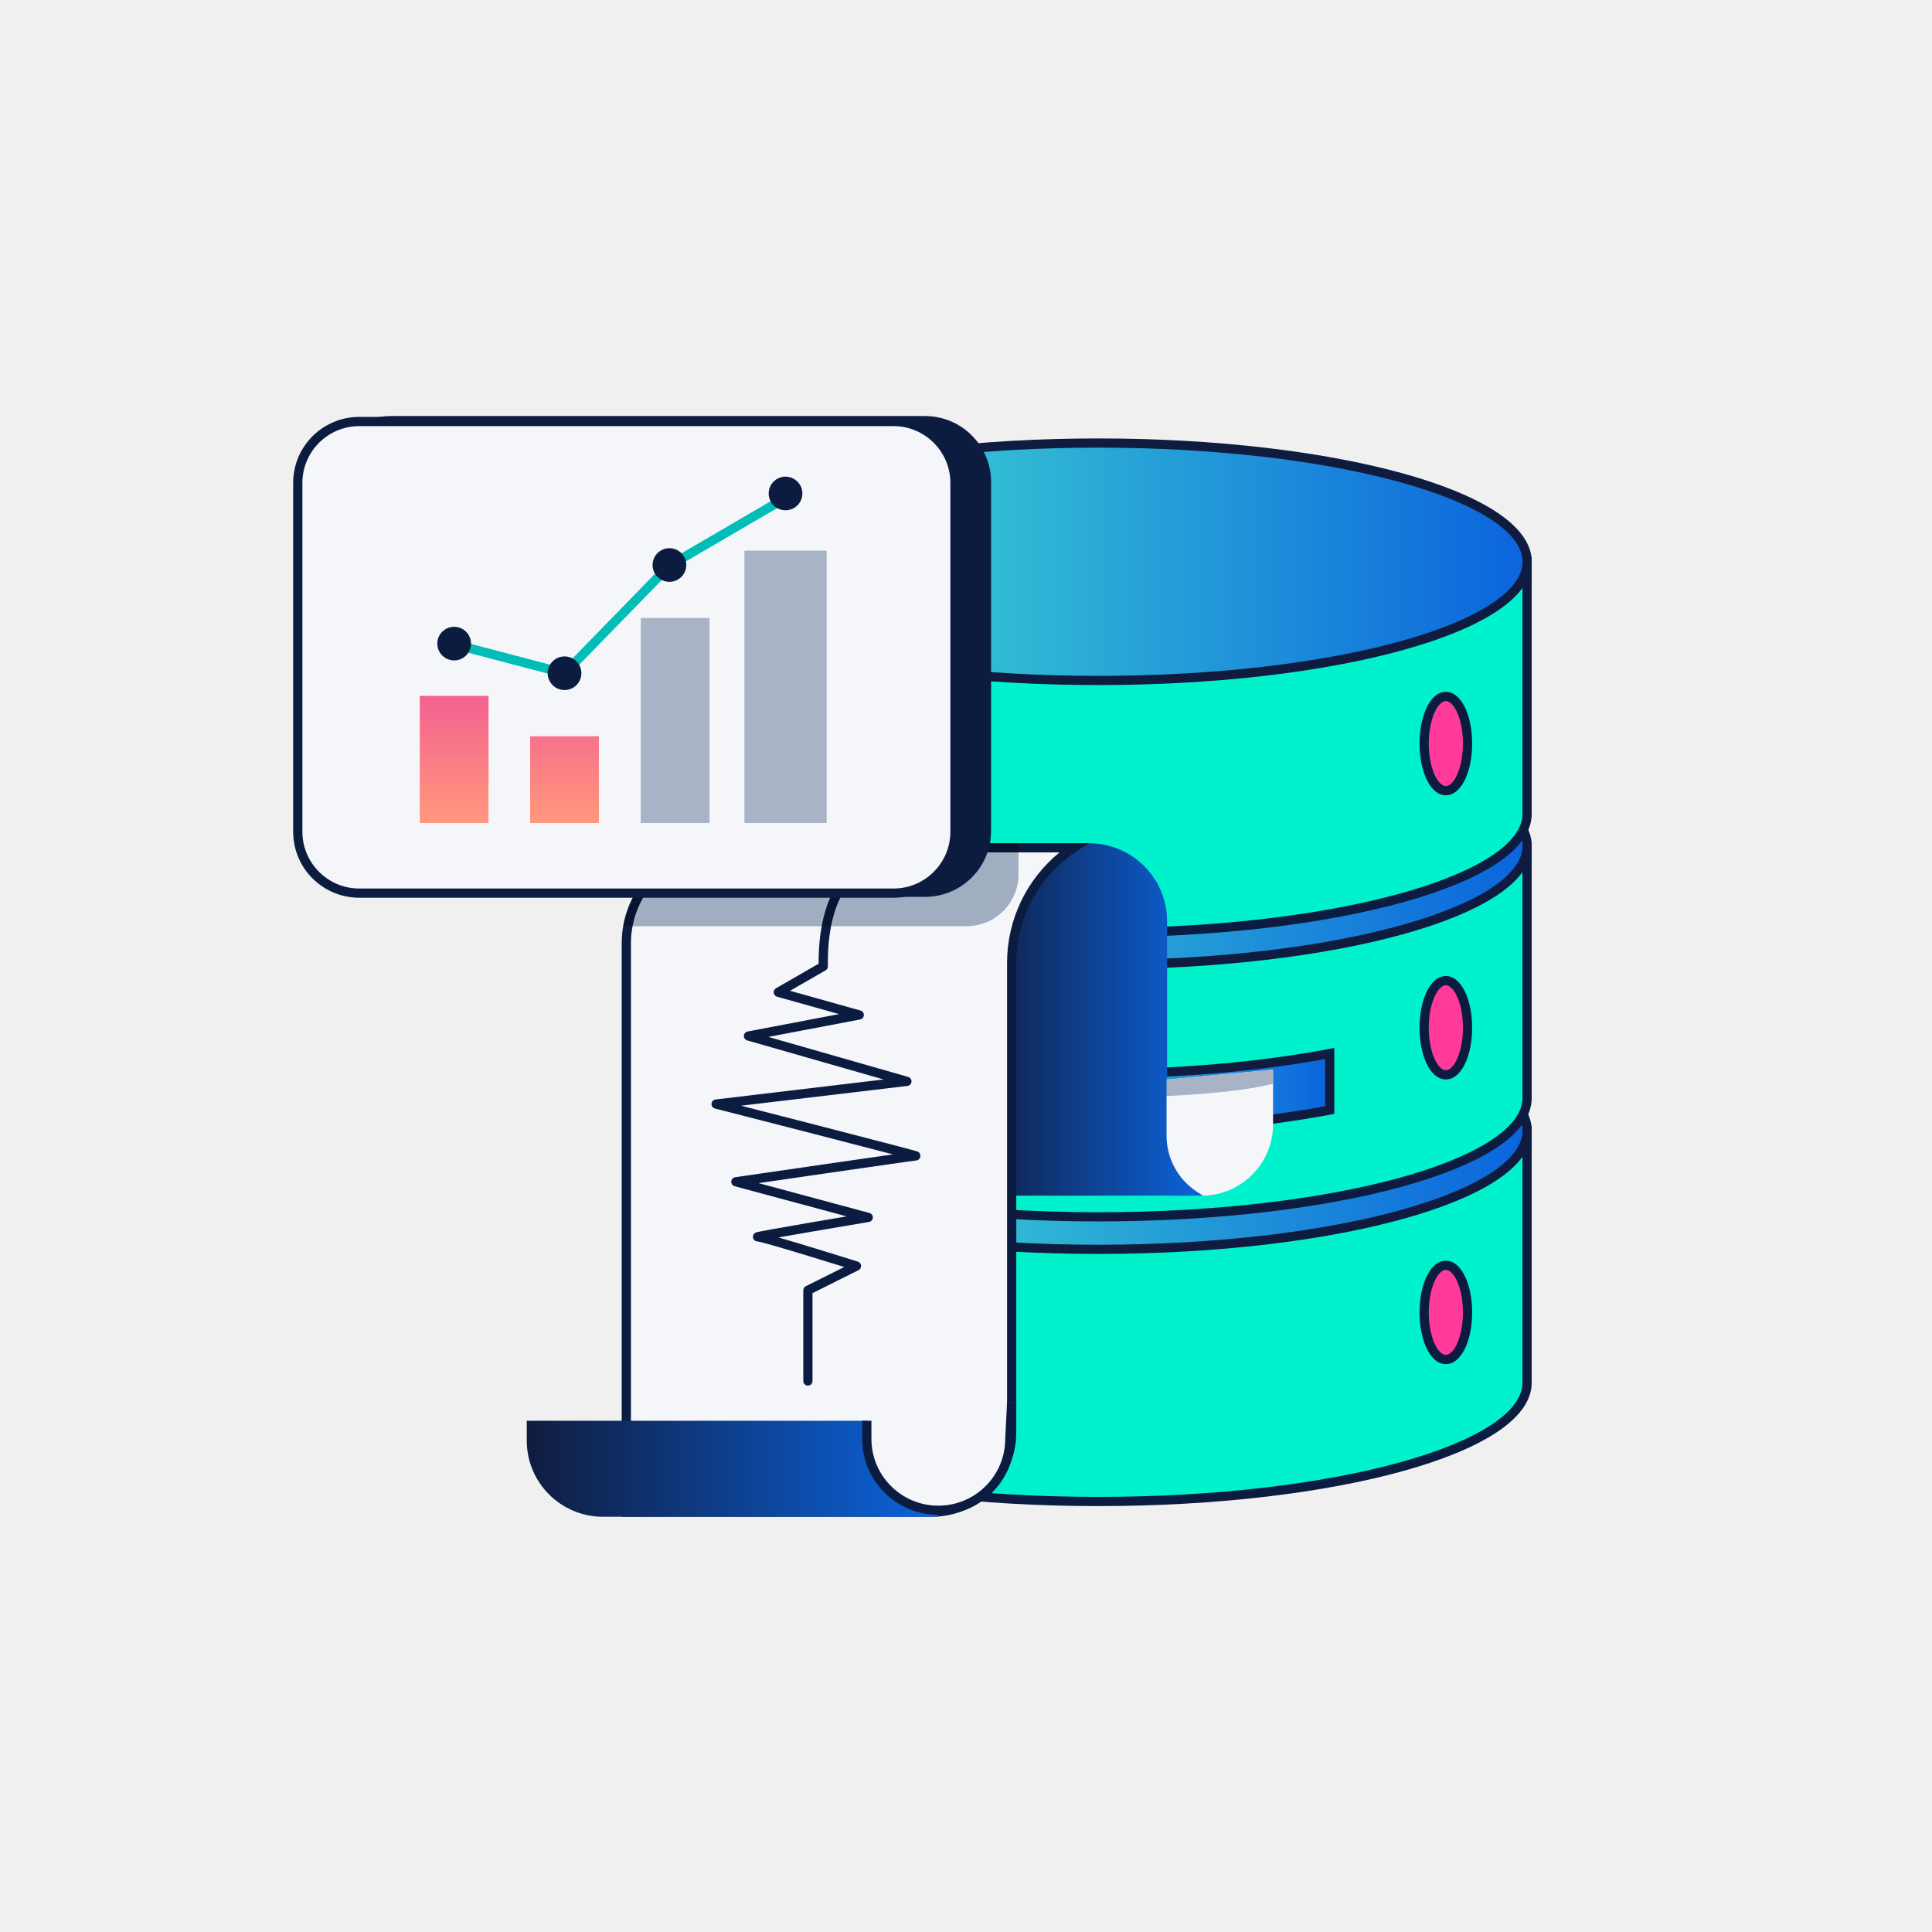
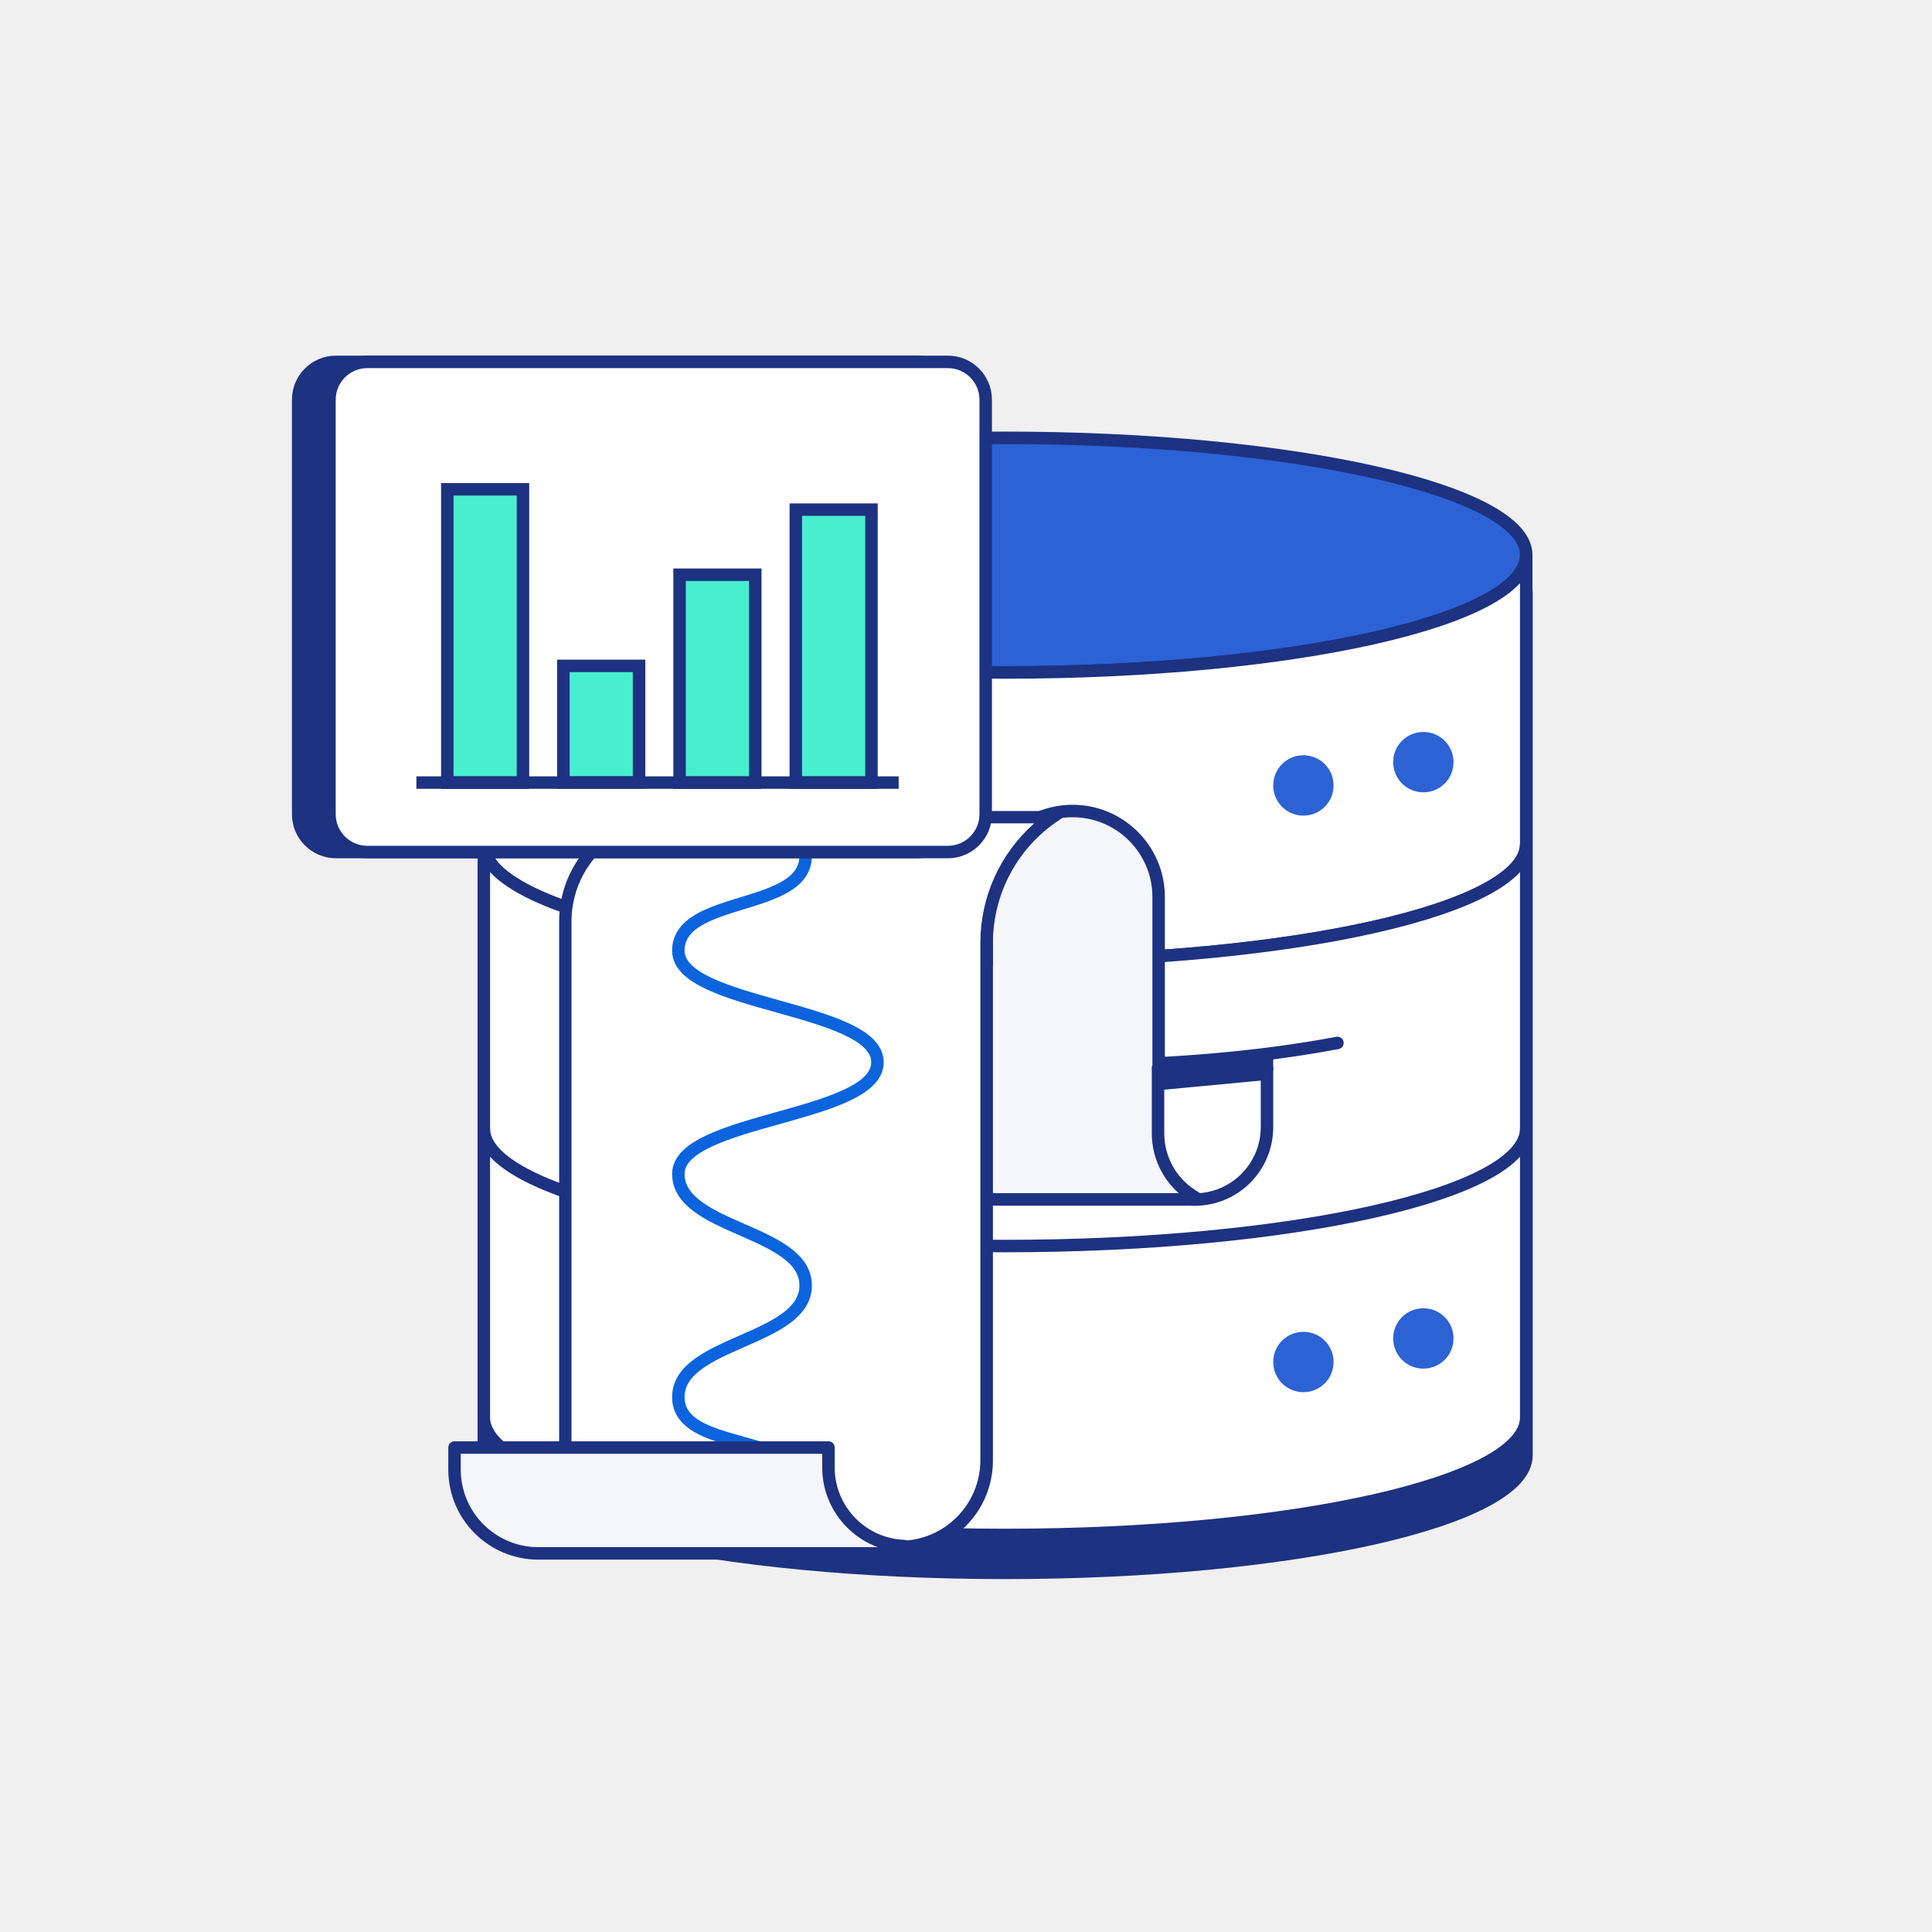
<svg xmlns="http://www.w3.org/2000/svg" width="345" height="345" viewBox="0 0 345 345" fill="none">
-   <path d="M272.693 201.885V246.924C272.693 258.625 238.423 268.124 196.128 268.124C153.832 268.124 119.562 258.625 119.562 246.924V201.885H272.682H272.693Z" fill="#00F2CD" />
-   <path d="M271.869 202.707H120.386V246.925C120.386 249.421 122.223 251.994 126.029 254.486C129.802 256.955 135.316 259.212 142.204 261.12C155.968 264.932 175.033 267.302 196.128 267.302C217.223 267.302 236.287 264.932 250.051 261.12C256.939 259.212 262.453 256.955 266.226 254.486C270.032 251.994 271.869 249.421 271.869 246.925V202.707ZM273.516 246.925C273.516 250.278 271.069 253.281 267.128 255.86C263.154 258.462 257.457 260.774 250.491 262.704C236.547 266.566 217.328 268.945 196.128 268.945C174.928 268.945 155.709 266.566 141.764 262.704C134.798 260.774 129.101 258.462 125.127 255.86C121.186 253.281 118.739 250.278 118.739 246.925V201.063H273.516V246.925Z" fill="#0C1C41" />
-   <path d="M196.139 223.095C238.424 223.095 272.704 213.604 272.704 201.896C272.704 190.188 238.424 180.697 196.139 180.697C153.853 180.697 119.573 190.188 119.573 201.896C119.573 213.604 153.853 223.095 196.139 223.095Z" fill="url(#paint0_linear_919_17559)" />
-   <path d="M271.88 201.896C271.88 199.397 270.042 196.823 266.235 194.331C262.462 191.861 256.946 189.605 250.058 187.698C236.292 183.887 217.229 181.518 196.139 181.518C175.049 181.518 155.984 183.887 142.219 187.698C135.331 189.605 129.816 191.861 126.042 194.331C122.235 196.824 120.397 199.397 120.397 201.896C120.397 204.394 122.235 206.968 126.042 209.461C129.816 211.931 135.331 214.187 142.219 216.094C155.984 219.906 175.049 222.274 196.139 222.274C217.229 222.274 236.292 219.906 250.058 216.094C256.946 214.187 262.462 211.931 266.235 209.461C270.042 206.969 271.88 204.394 271.88 201.896ZM273.527 201.896C273.527 205.251 271.08 208.254 267.138 210.835C263.163 213.437 257.465 215.749 250.498 217.678C236.553 221.539 217.334 223.917 196.139 223.917C174.944 223.917 155.724 221.539 141.778 217.678C134.811 215.749 129.114 213.437 125.139 210.835C121.197 208.254 118.75 205.251 118.75 201.896C118.75 198.54 121.197 195.538 125.139 192.958C129.114 190.355 134.811 188.042 141.778 186.113C155.724 182.252 174.944 179.875 196.139 179.875C217.334 179.875 236.553 182.252 250.498 186.113C257.465 188.042 263.163 190.355 267.138 192.958C271.079 195.538 273.527 198.54 273.527 201.896Z" fill="#101C3F" />
-   <path d="M258.188 242.772C260.328 242.772 262.064 239.005 262.064 234.358C262.064 229.711 260.328 225.944 258.188 225.944C256.047 225.944 254.312 229.711 254.312 234.358C254.312 239.005 256.047 242.772 258.188 242.772Z" fill="#FF3A99" />
-   <path d="M261.24 234.358C261.24 232.125 260.822 230.144 260.18 228.751C259.506 227.288 258.742 226.766 258.188 226.766C257.634 226.766 256.87 227.288 256.196 228.751C255.554 230.144 255.135 232.125 255.135 234.358C255.135 236.59 255.554 238.572 256.196 239.964C256.87 241.427 257.634 241.951 258.188 241.951C258.742 241.951 259.506 241.427 260.18 239.964C260.822 238.572 261.24 236.59 261.24 234.358ZM262.887 234.358C262.887 236.772 262.439 238.998 261.677 240.651C260.949 242.233 259.775 243.594 258.188 243.594C256.601 243.594 255.427 242.233 254.699 240.651C253.937 238.998 253.488 236.772 253.488 234.358C253.488 231.944 253.937 229.718 254.699 228.066C255.427 226.484 256.601 225.122 258.188 225.122C259.775 225.122 260.949 226.484 261.677 228.066C262.438 229.718 262.887 231.944 262.887 234.358Z" fill="#0C1C41" />
-   <path d="M272.693 151.05V196.089C272.693 207.79 238.423 217.289 196.128 217.289C153.832 217.289 119.562 207.79 119.562 196.089V151.05H272.682H272.693Z" fill="#00F2CD" />
-   <path d="M271.869 151.872H120.386V196.09C120.386 198.586 122.223 201.159 126.029 203.651C129.802 206.12 135.316 208.377 142.204 210.285C155.968 214.097 175.033 216.467 196.128 216.467C217.223 216.467 236.287 214.097 250.051 210.285C256.939 208.377 262.453 206.12 266.226 203.651C270.032 201.159 271.869 198.586 271.869 196.09V151.872ZM273.516 196.09C273.516 199.443 271.069 202.446 267.128 205.025C263.154 207.627 257.457 209.939 250.491 211.868C236.547 215.731 217.328 218.11 196.128 218.11C174.928 218.11 155.709 215.731 141.764 211.868C134.798 209.939 129.101 207.627 125.127 205.025C121.186 202.446 118.739 199.443 118.739 196.09V150.228H273.516V196.09Z" fill="#0C1C41" />
-   <path d="M237.446 188.124V198.226C225.192 200.537 210.391 201.885 194.448 201.885C183.292 201.885 172.685 201.217 163.121 200.033V189.932C172.685 191.115 183.292 191.784 194.448 191.784C210.391 191.784 225.192 190.436 237.446 188.124Z" fill="url(#paint1_linear_919_17559)" />
-   <path d="M238.27 198.907L237.599 199.033C225.287 201.356 210.434 202.706 194.448 202.706C183.26 202.706 172.618 202.036 163.019 200.849L162.297 200.76V189.002L163.223 189.116C172.751 190.295 183.324 190.962 194.448 190.962C210.347 190.962 225.097 189.617 237.293 187.317L238.27 187.133V198.907ZM236.623 189.112C224.506 191.323 210.014 192.605 194.448 192.605C183.618 192.605 173.3 191.975 163.944 190.858V199.304C173.284 200.428 183.604 201.063 194.448 201.063C210.058 201.063 224.558 199.764 236.623 197.539V189.112Z" fill="#101C3F" />
-   <path d="M196.139 172.26C238.424 172.26 272.704 162.769 272.704 151.061C272.704 139.353 238.424 129.862 196.139 129.862C153.853 129.862 119.573 139.353 119.573 151.061C119.573 162.769 153.853 172.26 196.139 172.26Z" fill="url(#paint2_linear_919_17559)" />
-   <path d="M271.88 151.061C271.88 148.562 270.042 145.988 266.235 143.496C262.462 141.026 256.946 138.77 250.058 136.863C236.292 133.052 217.229 130.683 196.139 130.683C175.049 130.683 155.984 133.052 142.219 136.863C135.331 138.77 129.816 141.026 126.042 143.496C122.235 145.989 120.397 148.562 120.397 151.061C120.397 153.559 122.235 156.133 126.042 158.626C129.816 161.096 135.331 163.352 142.219 165.259C155.984 169.071 175.049 171.439 196.139 171.439C217.229 171.439 236.292 169.071 250.058 165.259C256.946 163.352 262.462 161.096 266.235 158.626C270.042 156.134 271.88 153.559 271.88 151.061ZM273.527 151.061C273.527 154.416 271.08 157.419 267.138 160C263.163 162.602 257.465 164.914 250.498 166.843C236.553 170.704 217.334 173.082 196.139 173.082C174.944 173.082 155.724 170.704 141.778 166.843C134.811 164.914 129.114 162.602 125.139 160C121.197 157.419 118.75 154.416 118.75 151.061C118.75 147.705 121.197 144.703 125.139 142.123C129.114 139.52 134.811 137.207 141.778 135.278C155.724 131.417 174.944 129.04 196.139 129.04C217.334 129.04 236.553 131.417 250.498 135.278C257.465 137.207 263.163 139.52 267.138 142.123C271.079 144.703 273.527 147.705 273.527 151.061Z" fill="#101C3F" />
-   <path d="M258.188 191.937C260.328 191.937 262.064 188.17 262.064 183.523C262.064 178.876 260.328 175.109 258.188 175.109C256.047 175.109 254.312 178.876 254.312 183.523C254.312 188.17 256.047 191.937 258.188 191.937Z" fill="#FF3A99" />
-   <path d="M261.24 183.523C261.24 181.29 260.822 179.309 260.18 177.916C259.506 176.453 258.742 175.931 258.188 175.931C257.634 175.931 256.87 176.453 256.196 177.916C255.554 179.309 255.135 181.29 255.135 183.523C255.135 185.755 255.554 187.737 256.196 189.129C256.87 190.592 257.634 191.116 258.188 191.116C258.742 191.116 259.506 190.592 260.18 189.129C260.822 187.737 261.24 185.755 261.24 183.523ZM262.887 183.523C262.887 185.937 262.439 188.163 261.677 189.816C260.949 191.398 259.775 192.759 258.188 192.759C256.601 192.759 255.427 191.398 254.699 189.816C253.937 188.163 253.488 185.937 253.488 183.523C253.488 181.109 253.937 178.883 254.699 177.231C255.427 175.649 256.601 174.287 258.188 174.287C259.775 174.287 260.949 175.649 261.677 177.231C262.438 178.883 262.887 181.109 262.887 183.523Z" fill="#0C1C41" />
-   <path d="M272.693 100.314V145.353C272.693 157.054 238.423 166.553 196.128 166.553C153.832 166.553 119.562 157.054 119.562 145.353V100.314H272.682H272.693Z" fill="#00F2CD" />
-   <path d="M271.869 101.136H120.386V145.353C120.386 147.85 122.223 150.423 126.029 152.914C129.802 155.384 135.316 157.641 142.204 159.549C155.968 163.361 175.033 165.731 196.128 165.731C217.223 165.731 236.287 163.361 250.051 159.549C256.939 157.641 262.453 155.384 266.226 152.914C270.032 150.423 271.869 147.85 271.869 145.353V101.136ZM273.516 145.353C273.516 148.707 271.069 151.71 267.128 154.289C263.154 156.891 257.457 159.203 250.491 161.132C236.547 164.995 217.328 167.374 196.128 167.374C174.928 167.374 155.709 164.995 141.764 161.132C134.798 159.203 129.101 156.891 125.127 154.289C121.186 151.71 118.739 148.707 118.739 145.353V99.492H273.516V145.353Z" fill="#0C1C41" />
-   <path d="M196.139 121.513C238.424 121.513 272.704 112.022 272.704 100.314C272.704 88.606 238.424 79.114 196.139 79.114C153.853 79.114 119.573 88.606 119.573 100.314C119.573 112.022 153.853 121.513 196.139 121.513Z" fill="url(#paint3_linear_919_17559)" />
-   <path d="M271.88 100.313C271.88 97.815 270.042 95.241 266.235 92.749C262.462 90.279 256.946 88.023 250.058 86.116C236.292 82.305 217.229 79.936 196.139 79.936C175.049 79.936 155.984 82.305 142.219 86.116C135.331 88.023 129.816 90.279 126.042 92.749C122.235 95.242 120.397 97.815 120.397 100.313C120.397 102.812 122.235 105.386 126.042 107.879C129.816 110.349 135.331 112.605 142.219 114.512C155.984 118.324 175.049 120.692 196.139 120.692C217.229 120.692 236.292 118.323 250.058 114.512C256.946 112.605 262.462 110.349 266.235 107.879C270.042 105.386 271.88 102.812 271.88 100.313ZM273.527 100.313C273.527 103.669 271.08 106.672 267.138 109.252C263.163 111.855 257.465 114.167 250.498 116.096C236.553 119.957 217.334 122.335 196.139 122.335C174.944 122.335 155.724 119.957 141.778 116.096C134.811 114.167 129.114 111.855 125.139 109.252C121.197 106.672 118.75 103.669 118.75 100.313C118.75 96.958 121.197 93.956 125.139 91.376C129.114 88.773 134.811 86.46 141.778 84.531C155.724 80.67 174.944 78.293 196.139 78.293C217.334 78.293 236.553 80.67 250.498 84.531C257.465 86.46 263.163 88.773 267.138 91.376C271.079 93.956 273.527 96.958 273.527 100.313Z" fill="#101C3F" />
-   <path d="M258.188 141.19C260.328 141.19 262.064 137.423 262.064 132.776C262.064 128.129 260.328 124.362 258.188 124.362C256.047 124.362 254.312 128.129 254.312 132.776C254.312 137.423 256.047 141.19 258.188 141.19Z" fill="#FF3A99" />
-   <path d="M261.24 132.776C261.24 130.543 260.822 128.562 260.18 127.169C259.506 125.706 258.742 125.184 258.188 125.184C257.634 125.184 256.87 125.706 256.196 127.169C255.554 128.562 255.135 130.543 255.135 132.776C255.135 135.008 255.554 136.989 256.196 138.382C256.87 139.845 257.634 140.369 258.188 140.369C258.742 140.368 259.506 139.845 260.18 138.382C260.822 136.989 261.24 135.008 261.24 132.776ZM262.887 132.776C262.887 135.19 262.439 137.416 261.677 139.069C260.949 140.651 259.775 142.012 258.188 142.012C256.601 142.012 255.427 140.651 254.699 139.069C253.937 137.416 253.488 135.19 253.488 132.776C253.488 130.362 253.937 128.136 254.699 126.483C255.427 124.902 256.601 123.54 258.188 123.54C259.775 123.54 260.949 124.902 261.677 126.483C262.438 128.136 262.887 130.362 262.887 132.776Z" fill="#0C1C41" />
-   <path d="M227.333 191.006V200.768C227.333 207.801 221.624 213.509 214.574 213.509C207.525 213.509 201.804 207.801 201.804 200.768V193.405L227.333 191.006Z" fill="#F4F6F9" />
-   <path d="M227.333 191.006V193.526C220.328 195.29 208.403 195.805 201.804 195.958V193.405L227.333 191.006Z" fill="#A8B3C5" />
-   <path d="M214.805 213.509H182.04C177.099 213.509 173.091 209.51 173.091 204.58V175.372H180.492V164.504C180.492 156.813 186.739 150.579 194.447 150.579C202.156 150.579 208.414 156.813 208.414 164.504V192.178H208.315V202.816C208.315 206.815 210.325 210.551 213.663 212.764L214.805 213.509Z" fill="url(#paint4_linear_919_17559)" />
-   <path d="M111.843 270.03V168.437C111.843 167.44 111.931 166.465 112.096 165.534C113.512 157.339 120.584 151.39 128.929 151.39H191.713C184.796 155.969 180.656 163.66 180.656 171.954V255.788C180.656 263.643 174.244 270.03 166.371 270.03H111.843Z" fill="#F4F6F9" />
-   <path d="M189.21 152.211C183.303 157.032 179.833 164.241 179.833 171.954V255.788C179.833 263.183 173.794 269.208 166.371 269.208H112.667V168.437C112.667 167.495 112.744 166.564 112.908 165.665C114.248 157.865 120.99 152.211 128.929 152.211H189.21ZM194.448 150.568H128.929C120.079 150.568 112.733 156.977 111.283 165.391C111.108 166.377 111.02 167.396 111.02 168.437V270.852H166.371C174.716 270.852 181.48 264.114 181.48 255.788V171.954C181.48 163.956 185.499 156.484 192.175 152.069L194.448 150.568Z" fill="#0C1C41" />
-   <path d="M160.156 253.706H94.066V257.267C94.066 264.771 100.16 270.852 107.682 270.852H167.557L160.156 253.706Z" fill="url(#paint5_linear_919_17559)" />
-   <path d="M180.656 250.386L180.327 256.949C180.327 263.982 174.606 269.69 167.557 269.69C160.508 269.69 154.787 263.982 154.787 256.949V253.706" fill="#F4F6F9" />
-   <path d="M181.478 250.427L181.149 256.974C181.136 264.45 175.053 270.512 167.557 270.512C160.053 270.512 153.964 264.436 153.964 256.949V253.706H155.611V256.949C155.611 263.529 160.963 268.869 167.557 268.869C174.151 268.869 179.503 263.529 179.503 256.949V256.929L179.833 250.346L181.478 250.427Z" fill="#0C1C41" />
-   <path d="M143.444 246.607V230.414C143.444 230.103 143.62 229.818 143.899 229.679L150.751 226.251C150.544 226.187 150.325 226.118 150.093 226.047C148.525 225.559 146.424 224.91 144.29 224.26C142.155 223.61 139.99 222.96 138.295 222.474C137.447 222.231 136.721 222.03 136.177 221.891C135.905 221.821 135.684 221.768 135.521 221.734C135.328 221.693 135.285 221.693 135.319 221.693C135.309 221.693 135.194 221.696 135.069 221.662C135.03 221.652 134.953 221.627 134.866 221.576C134.787 221.53 134.612 221.411 134.516 221.173C134.405 220.898 134.466 220.642 134.552 220.48C134.625 220.341 134.72 220.258 134.762 220.224C134.848 220.154 134.929 220.118 134.952 220.108C134.986 220.092 135.018 220.08 135.037 220.073C135.078 220.059 135.117 220.048 135.149 220.039C135.272 220.006 135.464 219.964 135.696 219.917C136.172 219.82 136.904 219.683 137.804 219.52C139.607 219.194 142.109 218.759 144.641 218.325C146.969 217.926 149.325 217.527 151.191 217.212L131.195 211.826C130.819 211.725 130.565 211.373 130.588 210.984C130.612 210.596 130.905 210.277 131.291 210.221L131.292 210.219C131.293 210.219 131.295 210.22 131.296 210.219C131.3 210.219 131.307 210.217 131.314 210.216C131.33 210.214 131.352 210.211 131.382 210.207C131.442 210.198 131.531 210.185 131.647 210.168C131.879 210.134 132.219 210.085 132.653 210.022C133.52 209.895 134.759 209.714 136.247 209.497C139.223 209.064 143.197 208.486 147.185 207.908C151.174 207.331 155.178 206.752 158.216 206.319C158.646 206.257 159.057 206.199 159.446 206.144C158.988 206.024 158.499 205.893 157.98 205.758C154.659 204.89 150.183 203.733 145.693 202.576C141.202 201.419 136.696 200.262 133.313 199.394C131.622 198.96 130.21 198.599 129.222 198.346C128.729 198.219 128.341 198.119 128.076 198.051C127.944 198.018 127.842 197.992 127.774 197.974C127.74 197.966 127.714 197.96 127.697 197.955C127.688 197.953 127.681 197.951 127.676 197.95C127.674 197.949 127.673 197.949 127.672 197.949L127.671 197.948C127.287 197.849 127.027 197.493 127.053 197.098C127.079 196.704 127.383 196.383 127.777 196.336L157.793 192.764L133.434 185.791C133.068 185.687 132.821 185.345 132.838 184.964C132.856 184.584 133.133 184.266 133.507 184.195L149.842 181.089L138.753 177.981C138.434 177.892 138.2 177.621 138.159 177.293C138.118 176.965 138.277 176.644 138.564 176.479L146.187 172.092C146.138 161.21 149.986 155.856 154.076 153.285C156.122 151.998 158.175 151.444 159.711 151.21C160.48 151.093 161.125 151.056 161.582 151.049C161.81 151.045 161.992 151.048 162.12 151.053C162.184 151.055 162.234 151.057 162.27 151.059C162.288 151.06 162.303 151.062 162.313 151.063C162.318 151.063 162.323 151.063 162.326 151.064H162.332C162.333 151.064 162.331 151.083 162.277 151.735L162.332 151.064C162.786 151.102 163.123 151.499 163.085 151.952C163.05 152.376 162.697 152.698 162.28 152.705L162.196 152.702H162.194C162.19 152.701 162.181 152.7 162.169 152.699C162.146 152.698 162.109 152.697 162.059 152.695C161.959 152.691 161.806 152.688 161.61 152.691C161.216 152.698 160.646 152.731 159.959 152.835C158.584 153.044 156.762 153.538 154.954 154.674C151.397 156.91 147.675 161.777 147.836 172.555C147.841 172.853 147.683 173.13 147.424 173.279L141.08 176.927L153.659 180.454C154.027 180.557 154.276 180.899 154.259 181.28C154.243 181.661 153.965 181.98 153.59 182.051L137.212 185.163L162.173 192.308C162.549 192.416 162.798 192.774 162.767 193.164C162.735 193.554 162.433 193.868 162.044 193.914L132.34 197.448C132.775 197.56 133.238 197.679 133.724 197.803C137.107 198.671 141.613 199.828 146.104 200.985C150.596 202.142 155.073 203.3 158.397 204.168C160.059 204.602 161.434 204.965 162.38 205.219C162.851 205.345 163.22 205.446 163.465 205.515C163.585 205.549 163.685 205.579 163.754 205.602C163.779 205.61 163.835 205.628 163.889 205.652C163.904 205.659 163.939 205.673 163.979 205.697C164 205.709 164.048 205.742 164.076 205.763C164.118 205.799 164.22 205.911 164.273 205.99C164.345 206.147 164.375 206.557 164.296 206.787C164.186 206.948 163.948 207.136 163.847 207.181C163.697 207.235 163.566 207.231 163.56 207.231C163.606 207.231 163.622 207.227 163.523 207.239C163.454 207.247 163.355 207.259 163.227 207.276C162.971 207.31 162.609 207.36 162.153 207.423C161.243 207.549 159.968 207.729 158.45 207.946C155.414 208.379 151.411 208.957 147.422 209.535C143.434 210.113 139.461 210.69 136.485 211.124C136.129 211.175 135.786 211.225 135.46 211.272L155.254 216.605C155.628 216.705 155.881 217.052 155.862 217.438C155.843 217.824 155.558 218.144 155.176 218.208C155.175 218.209 155.173 218.209 155.172 218.209C155.169 218.21 155.166 218.211 155.161 218.212L154.942 218.248C154.79 218.273 154.568 218.311 154.285 218.358C153.719 218.453 152.911 218.588 151.945 218.751C150.014 219.076 147.45 219.511 144.92 219.945C142.796 220.309 140.698 220.673 139.018 220.973C140.683 221.453 142.743 222.07 144.771 222.687C146.909 223.338 149.014 223.99 150.583 224.478C151.368 224.722 152.02 224.925 152.475 225.068C152.703 225.139 152.882 225.195 153.004 225.233C153.064 225.252 153.111 225.266 153.142 225.276L153.187 225.291H153.189C153.509 225.392 153.736 225.677 153.763 226.01C153.789 226.344 153.611 226.66 153.311 226.81L145.091 230.921V246.607C145.091 247.06 144.722 247.429 144.268 247.429C143.813 247.428 143.444 247.06 143.444 246.607ZM135.366 220.052C135.363 220.052 135.361 220.051 135.359 220.051L135.319 220.05C135.334 220.05 135.35 220.051 135.366 220.052ZM163.56 205.588C163.559 205.588 163.512 205.587 163.443 205.598C163.483 205.594 163.525 205.588 163.56 205.588Z" fill="#0C1C41" />
-   <g style="mix-blend-mode:multiply">
-     <path d="M181.875 150.568V156.134C181.875 161.25 177.725 165.391 172.597 165.391H111.283C112.733 156.977 120.078 150.568 128.929 150.568H181.875Z" fill="#A8B3C5" />
+   <g clip-path="url(#clip0_3605_16103)">
+     <path d="M179.469 84.885C230.858 84.885 272.584 94.303 272.584 105.837V259.892C272.584 271.448 230.88 280.867 179.469 280.867C128.058 280.867 86.399 271.448 86.399 259.892V105.814C86.399 94.281 128.102 84.862 179.469 84.862V84.885Z" fill="#1D3280" stroke="#1D3280" stroke-width="2.227" stroke-miterlimit="10" />
+     <path d="M179.469 78.183C230.836 78.183 272.539 87.512 272.539 99.09C272.539 110.69 230.88 120.064 179.469 120.064C128.058 120.064 86.399 110.69 86.399 99.09C86.399 87.556 128.125 78.183 179.469 78.183Z" fill="#2C62D4" stroke="#1D3280" stroke-width="2.227" stroke-miterlimit="10" />
+     <path d="M179.469 120.087C230.836 120.087 272.539 110.713 272.539 99.112V150.702C272.539 162.302 230.88 171.676 179.469 171.676C128.058 171.676 86.399 162.302 86.399 150.702V99.112C86.399 110.713 128.125 120.087 179.469 120.087Z" fill="white" stroke="#1D3280" stroke-width="2.227" stroke-miterlimit="10" />
+     <path d="M179.469 171.676C230.836 171.676 272.539 162.303 272.539 150.702V202.292C272.539 213.892 230.88 223.266 179.469 223.266C128.058 223.266 86.399 213.892 86.399 202.292V150.702C86.399 162.303 128.125 171.676 179.469 171.676Z" fill="white" stroke="#1D3280" stroke-width="2.227" stroke-miterlimit="10" />
+     <path d="M179.469 222.508C230.836 222.508 272.539 213.135 272.539 201.534V253.124C272.539 264.724 230.88 274.098 179.469 274.098C128.058 274.098 86.399 264.724 86.399 253.124V201.534C86.399 213.135 128.125 222.508 179.469 222.508Z" fill="white" stroke="#1D3280" stroke-width="2.227" stroke-miterlimit="10" />
+     <path d="M259.559 136.095C259.559 133.112 257.154 130.707 254.17 130.707C251.187 130.707 248.782 133.112 248.782 136.095C248.782 139.079 251.187 141.484 254.17 141.484C257.154 141.484 259.559 139.079 259.559 136.095Z" fill="#2C62D4" />
+     <path d="M238.139 140.259C238.139 137.276 235.734 134.871 232.751 134.871C229.767 134.871 227.362 137.276 227.362 140.259C227.362 143.243 229.767 145.648 232.751 145.648C235.734 145.648 238.139 143.243 238.139 140.259Z" fill="#2C62D4" />
+     <path d="M259.559 239.007C259.559 236.024 257.154 233.619 254.17 233.619C251.187 233.619 248.782 236.024 248.782 239.007C248.782 241.991 251.187 244.396 254.17 244.396C257.154 244.396 259.559 241.991 259.559 239.007Z" fill="#2C62D4" />
+     <path d="M238.139 243.215C238.139 240.232 235.734 237.827 232.751 237.827C229.767 237.827 227.362 240.232 227.362 243.215C227.362 246.199 229.767 248.604 232.751 248.604C235.734 248.604 238.139 246.199 238.139 243.215Z" fill="#2C62D4" />
+     <path d="M157.114 188.22C167.624 189.534 179.291 190.268 191.559 190.268C209.082 190.268 225.359 188.777 238.829 186.238" stroke="#1D3280" stroke-width="2.227" stroke-linecap="round" stroke-linejoin="round" />
+     <path d="M213.335 214.203C206.21 214.203 200.399 208.414 200.399 201.267V194.164L226.249 191.737V201.267C226.249 208.392 220.46 214.203 213.335 214.203Z" fill="white" />
+     <path d="M225.136 192.962V201.267C225.136 207.791 219.837 213.09 213.335 213.09C206.834 213.09 201.512 207.791 201.512 201.267V195.188L225.136 192.962ZM227.363 190.513L199.286 193.162V201.267C199.286 209.015 205.565 215.317 213.335 215.317C221.106 215.317 227.363 209.038 227.363 201.267V190.513Z" fill="#1D3280" />
+     <path d="M227.363 188.353V191.136C219.659 193.073 206.544 193.652 199.286 193.808V191.002L227.363 188.353Z" fill="#1D3280" />
+     <path d="M213.936 214.181H177.911C172.478 214.181 168.069 209.772 168.069 204.339V172.143H176.196V160.164C176.196 151.681 183.076 144.823 191.537 144.823C199.998 144.823 206.9 151.703 206.9 160.164V190.668H206.789V202.38C206.789 206.788 208.993 210.908 212.667 213.335L213.914 214.158L213.936 214.181Z" fill="#F4F6F9" stroke="#1D3280" stroke-width="2.227" stroke-linecap="round" stroke-linejoin="round" />
+     <path d="M100.938 276.257V164.506C100.938 163.437 101.027 162.369 101.206 161.344C102.742 152.416 110.446 145.937 119.508 145.937H187.863C180.538 151.058 176.174 159.407 176.174 168.38V260.76C176.174 269.288 169.227 276.257 160.677 276.257H100.938Z" fill="white" />
+     <path d="M184.657 147.05C178.601 152.416 175.061 160.142 175.061 168.38V260.76C175.061 268.687 168.604 275.144 160.677 275.144H102.052V164.506C102.052 163.482 102.141 162.502 102.319 161.522C103.766 153.128 111.002 147.028 119.53 147.028H184.679M191.559 144.823H119.53C109.8 144.823 101.718 151.881 100.137 161.166C99.936 162.257 99.847 163.371 99.847 164.528V277.393H160.699C169.873 277.393 177.309 269.978 177.309 260.783V168.403C177.309 159.585 181.718 151.347 189.066 146.493L191.559 144.846V144.823Z" fill="#1D3280" />
+     <path d="M143.867 152.84C143.867 162.815 121.133 159.809 121.133 169.762C121.133 179.714 156.692 179.714 156.692 189.689C156.692 199.664 121.133 199.664 121.133 209.617C121.133 219.57 143.867 219.592 143.867 229.545C143.867 239.498 121.133 239.52 121.133 249.473C121.133 259.425 143.51 255.707 143.51 265.682" stroke="#0B64DD" stroke-width="2.227" stroke-miterlimit="10" />
+     <path d="M161.968 277.393H96.151C87.868 277.393 81.166 270.691 81.166 262.43V258.489H147.941V262.074C147.941 265.948 149.522 269.444 152.06 271.982C154.465 274.387 157.76 275.945 161.412 276.079L161.968 277.393Z" fill="#F4F6F9" stroke="#1D3280" stroke-width="2.227" stroke-linecap="round" stroke-linejoin="round" />
+     <path d="M163.683 64.623H59.992C56.273 64.623 53.245 67.651 53.245 71.37V145.403C53.245 149.121 56.273 152.149 59.992 152.149H163.683C167.401 152.149 170.429 149.121 170.429 145.403V71.37C170.429 67.651 167.401 64.623 163.683 64.623Z" fill="#1D3280" stroke="#1D3280" stroke-width="2.227" stroke-miterlimit="10" />
+     <path d="M169.271 64.623H65.581C61.862 64.623 58.834 67.651 58.834 71.37V145.403C58.834 149.121 61.862 152.149 65.581 152.149H169.271C172.99 152.149 176.018 149.121 176.018 145.403V71.37C176.018 67.651 172.99 64.623 169.271 64.623Z" fill="white" stroke="#1D3280" stroke-width="2.227" stroke-miterlimit="10" />
+     <path d="M100.604 139.725H114.119V118.906H100.604V139.725Z" fill="#48EFCF" stroke="#1D3280" stroke-width="2.227" stroke-miterlimit="10" />
+     <path d="M79.875 139.748H93.39V87.379H79.875V139.748Z" fill="#48EFCF" stroke="#1D3280" stroke-width="2.227" stroke-miterlimit="10" />
+     <path d="M121.356 139.747H134.871V102.63H121.356V139.747Z" fill="#48EFCF" stroke="#1D3280" stroke-width="2.227" stroke-miterlimit="10" />
+     <path d="M142.107 139.747H155.623V91.008H142.107V139.747Z" fill="#48EFCF" stroke="#1D3280" stroke-width="2.227" stroke-miterlimit="10" />
+     <path d="M74.353 139.747H160.477" stroke="#1D3280" stroke-width="2.227" stroke-miterlimit="10" />
  </g>
-   <path d="M165.174 74.294H69.778C63.259 74.294 57.974 79.567 57.974 86.071V148.377C57.974 154.881 63.259 160.154 69.778 160.154H165.174C171.693 160.154 176.978 154.881 176.978 148.377V86.071C176.978 79.567 171.693 74.294 165.174 74.294Z" fill="#0C1C41" />
-   <path d="M159.552 75.269H64.156C58.092 75.269 53.176 80.174 53.176 86.225V148.53C53.176 154.581 58.092 159.486 64.156 159.486H159.552C165.617 159.486 170.533 154.581 170.533 148.53V86.225C170.533 80.174 165.617 75.269 159.552 75.269Z" fill="#F4F6F9" />
-   <path d="M159.552 76.091C165.152 76.091 169.709 80.638 169.709 86.225V148.531C169.709 154.118 165.152 158.665 159.552 158.665H64.156C58.556 158.665 54 154.118 54 148.531V86.225C54 80.638 58.556 76.091 64.156 76.091H159.552ZM159.552 74.448H64.156C57.634 74.448 52.352 79.717 52.352 86.225V148.531C52.352 155.038 57.634 160.308 64.156 160.308H159.552C166.075 160.308 171.356 155.038 171.356 148.531V86.225C171.356 79.717 166.075 74.448 159.552 74.448Z" fill="#0C1C41" />
-   <path d="M87.237 124.263H74.961V146.964H87.237V124.263Z" fill="url(#paint6_linear_919_17559)" />
-   <path d="M147.617 98.331H132.936V146.964H147.617V98.331Z" fill="#A8B3C5" />
-   <path d="M106.946 131.472H94.67V146.964H106.946V131.472Z" fill="url(#paint7_linear_919_17559)" />
-   <path d="M140.687 89.618L120.008 101.69L101.398 120.793L101.064 121.138L80.439 115.724L80.858 114.134L100.552 119.304L118.906 100.464L118.984 100.385L119.08 100.328L139.855 88.2L140.687 89.618Z" fill="#00BEB7" />
-   <path d="M119.54 103.897C121.202 103.897 122.549 102.553 122.549 100.895C122.549 99.237 121.202 97.893 119.54 97.893C117.879 97.893 116.532 99.237 116.532 100.895C116.532 102.553 117.879 103.897 119.54 103.897Z" fill="#0C1C41" />
-   <path d="M140.271 91.122C141.933 91.122 143.28 89.778 143.28 88.12C143.28 86.462 141.933 85.118 140.271 85.118C138.61 85.118 137.263 86.462 137.263 88.12C137.263 89.778 138.61 91.122 140.271 91.122Z" fill="#0C1C41" />
-   <path d="M126.7 110.349H114.424V146.964H126.7V110.349Z" fill="#A8B3C5" />
-   <path d="M81.099 117.931C82.76 117.931 84.107 116.587 84.107 114.929C84.107 113.271 82.76 111.927 81.099 111.927C79.437 111.927 78.09 113.271 78.09 114.929C78.09 116.587 79.437 117.931 81.099 117.931Z" fill="#0C1C41" />
-   <path d="M100.808 123.223C102.47 123.223 103.817 121.879 103.817 120.221C103.817 118.563 102.47 117.219 100.808 117.219C99.147 117.219 97.8 118.563 97.8 120.221C97.8 121.879 99.147 123.223 100.808 123.223Z" fill="#0C1C41" />
  <defs>
-     <linearGradient id="paint0_linear_919_17559" x1="119.573" y1="201.896" x2="272.693" y2="201.896" gradientUnits="userSpaceOnUse">
-       <stop stop-color="#48EFCF" />
-       <stop offset="1" stop-color="#0B64DD" />
-     </linearGradient>
-     <linearGradient id="paint1_linear_919_17559" x1="163.121" y1="195.005" x2="237.446" y2="195.005" gradientUnits="userSpaceOnUse">
-       <stop stop-color="#48EFCF" />
-       <stop offset="1" stop-color="#0B64DD" />
-     </linearGradient>
-     <linearGradient id="paint2_linear_919_17559" x1="119.573" y1="151.061" x2="272.693" y2="151.061" gradientUnits="userSpaceOnUse">
-       <stop stop-color="#48EFCF" />
-       <stop offset="1" stop-color="#0B64DD" />
-     </linearGradient>
-     <linearGradient id="paint3_linear_919_17559" x1="119.573" y1="100.314" x2="272.693" y2="100.314" gradientUnits="userSpaceOnUse">
-       <stop stop-color="#48EFCF" />
-       <stop offset="1" stop-color="#0B64DD" />
-     </linearGradient>
-     <linearGradient id="paint4_linear_919_17559" x1="173.091" y1="182.044" x2="214.805" y2="182.044" gradientUnits="userSpaceOnUse">
-       <stop stop-color="#101C3F" />
-       <stop offset="1" stop-color="#0B64DD" />
-     </linearGradient>
-     <linearGradient id="paint5_linear_919_17559" x1="94.066" y1="262.284" x2="167.557" y2="262.284" gradientUnits="userSpaceOnUse">
-       <stop stop-color="#101C3F" />
-       <stop offset="1" stop-color="#0B64DD" />
-     </linearGradient>
-     <linearGradient id="paint6_linear_919_17559" x1="81.099" y1="145.934" x2="81.099" y2="115.06" gradientUnits="userSpaceOnUse">
-       <stop stop-color="#FF957D" />
-       <stop offset="0.96" stop-color="#F04E98" />
-       <stop offset="1" stop-color="#0B64DD" />
-     </linearGradient>
-     <linearGradient id="paint7_linear_919_17559" x1="100.808" y1="145.934" x2="100.808" y2="115.06" gradientUnits="userSpaceOnUse">
-       <stop stop-color="#FF957D" />
-       <stop offset="0.96" stop-color="#F04E98" />
-       <stop offset="1" stop-color="#0B64DD" />
-     </linearGradient>
+     <clipPath id="clip0_3605_16103">
+       <rect width="285" height="285" fill="white" transform="translate(30 30)" />
+     </clipPath>
  </defs>
</svg>
